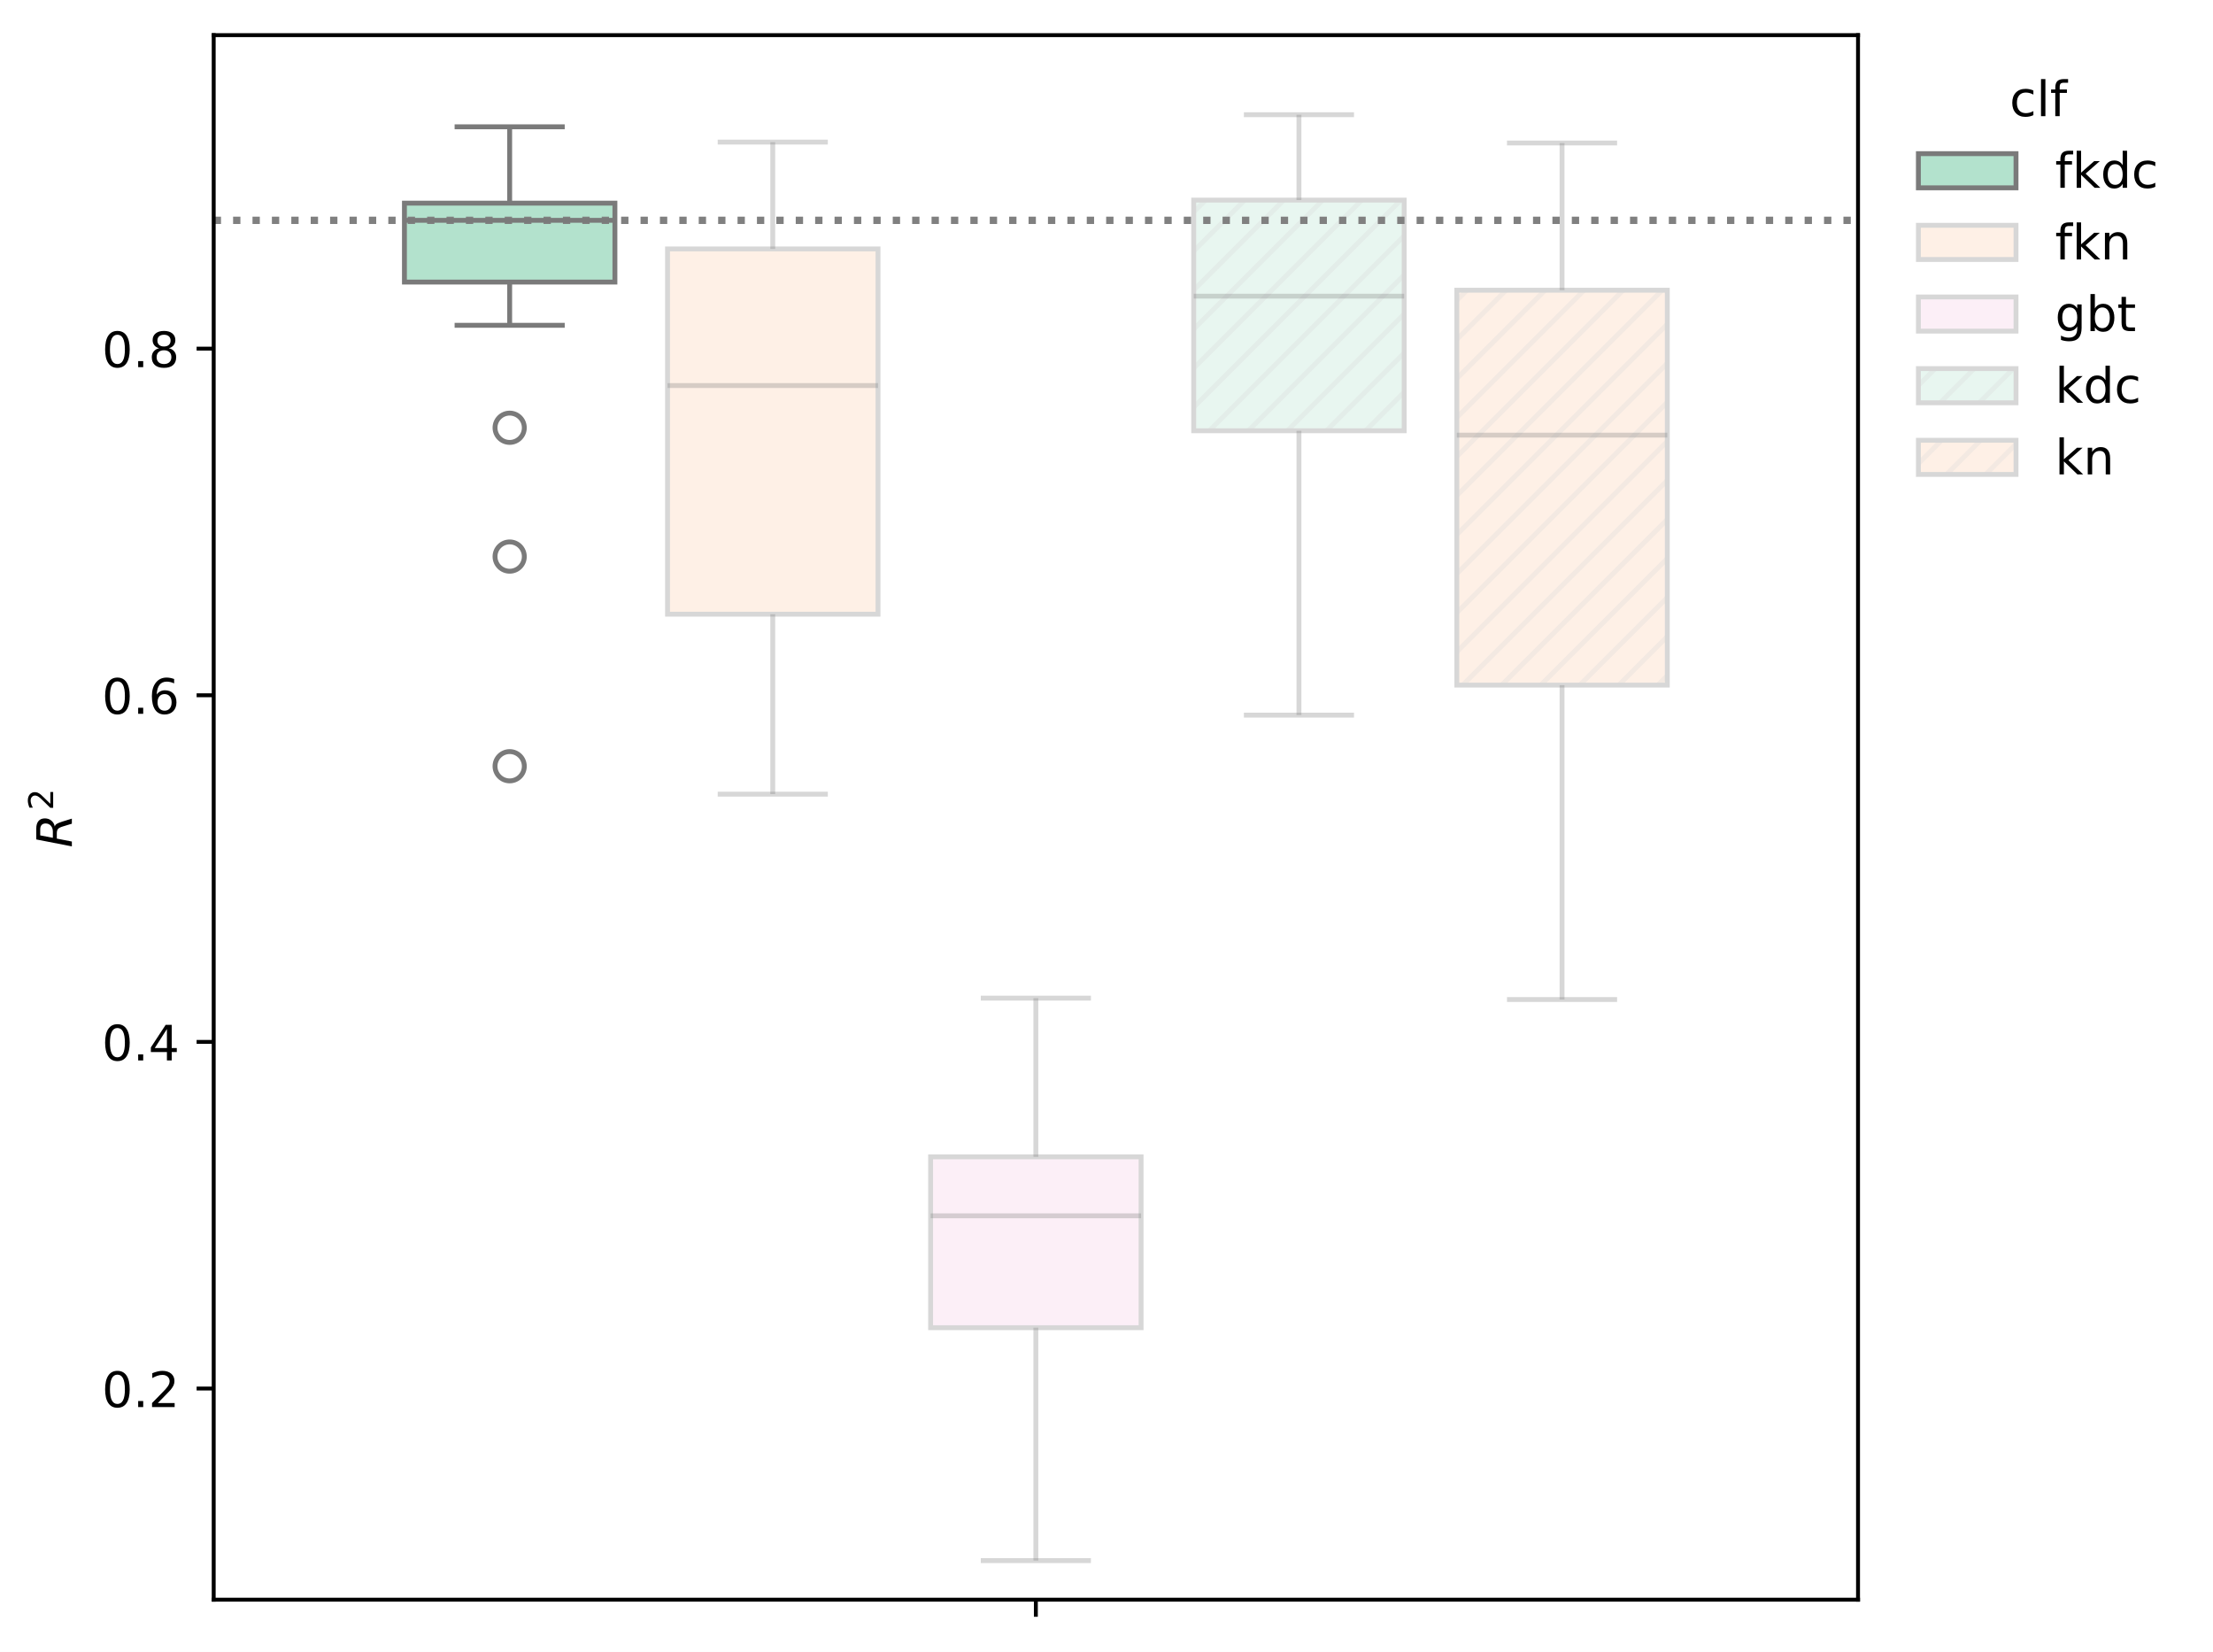
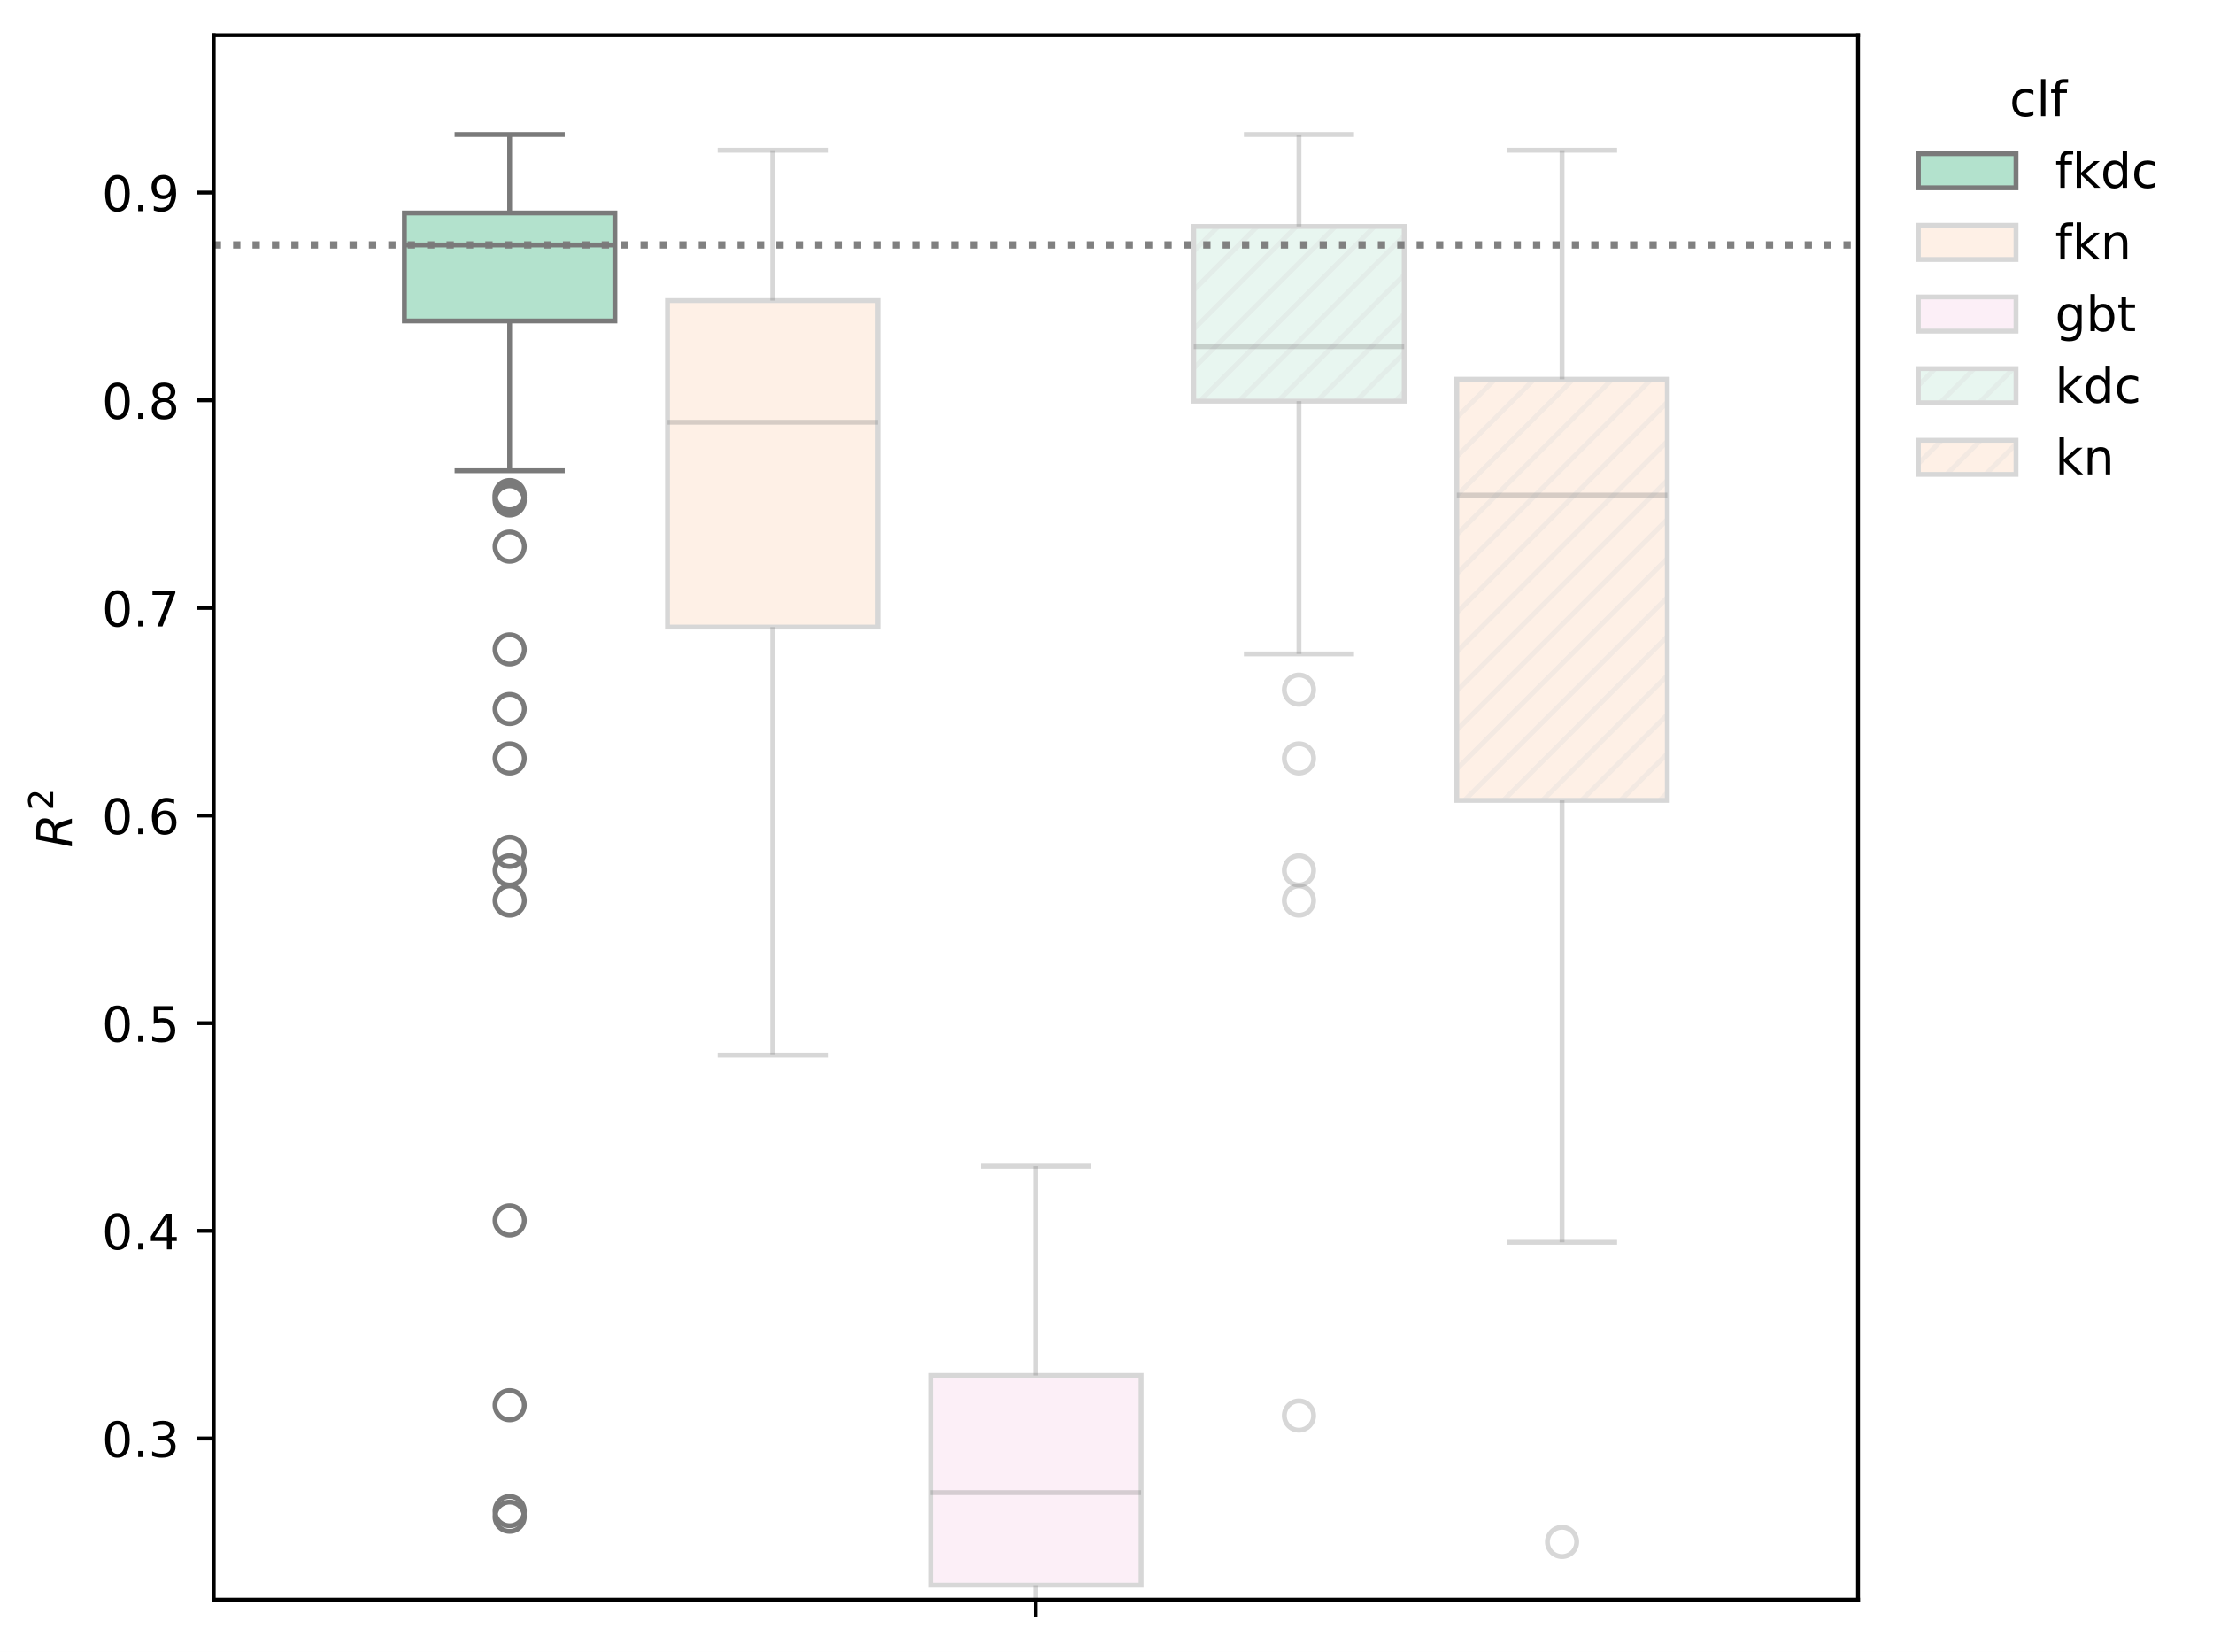
<svg xmlns="http://www.w3.org/2000/svg" xmlns:xlink="http://www.w3.org/1999/xlink" width="453.398pt" height="338.4pt" viewBox="0 0 453.398 338.4" version="1.1">
  <defs>
    <style type="text/css">*{stroke-linejoin: round; stroke-linecap: butt}</style>
  </defs>
  <g id="figure_1">
    <g id="patch_1">
      <path d="M 0 338.4  L 453.398 338.4  L 453.398 0  L 0 0  z " style="fill: #ffffff" />
    </g>
    <g id="axes_1">
      <g id="patch_2">
        <path d="M 43.781 327.7  L 380.671 327.7  L 380.671 7.2  L 43.781 7.2  z " style="fill: #ffffff" />
      </g>
      <g id="patch_3">
-         <path d="M 212.226 355.454  L 212.226 355.454  L 212.226 355.454  L 212.226 355.454  z " clip-path="url(#pb12004e272)" style="fill: #b3e2cd; stroke: #7a7a7a; stroke-linejoin: miter" />
+         <path d="M 212.226 422.288  L 212.226 422.288  L 212.226 422.288  L 212.226 422.288  z " clip-path="url(#p1135c76507)" style="fill: #b3e2cd; stroke: #7a7a7a; stroke-linejoin: miter" />
      </g>
      <g id="patch_4">
-         <path d="M 212.226 355.454  L 212.226 355.454  L 212.226 355.454  L 212.226 355.454  z " clip-path="url(#pb12004e272)" style="fill: #fdcdac; stroke: #7a7a7a; stroke-linejoin: miter" />
+         <path d="M 212.226 422.288  L 212.226 422.288  L 212.226 422.288  L 212.226 422.288  z " clip-path="url(#p1135c76507)" style="fill: #fdcdac; stroke: #7a7a7a; stroke-linejoin: miter" />
      </g>
      <g id="patch_5">
-         <path d="M 212.226 355.454  L 212.226 355.454  L 212.226 355.454  L 212.226 355.454  z " clip-path="url(#pb12004e272)" style="fill: #f4cae4; stroke: #7a7a7a; stroke-linejoin: miter" />
+         <path d="M 212.226 422.288  L 212.226 422.288  L 212.226 422.288  L 212.226 422.288  z " clip-path="url(#p1135c76507)" style="fill: #f4cae4; stroke: #7a7a7a; stroke-linejoin: miter" />
      </g>
      <g id="patch_6">
-         <path d="M 212.226 355.454  L 212.226 355.454  L 212.226 355.454  L 212.226 355.454  z " clip-path="url(#pb12004e272)" style="fill: #b3e2cd; stroke: #7a7a7a; stroke-linejoin: miter" />
+         <path d="M 212.226 422.288  L 212.226 422.288  L 212.226 422.288  L 212.226 422.288  z " clip-path="url(#p1135c76507)" style="fill: #b3e2cd; stroke: #7a7a7a; stroke-linejoin: miter" />
      </g>
      <g id="patch_7">
-         <path d="M 212.226 355.454  L 212.226 355.454  L 212.226 355.454  L 212.226 355.454  z " clip-path="url(#pb12004e272)" style="fill: #fdcdac; stroke: #7a7a7a; stroke-linejoin: miter" />
+         <path d="M 212.226 422.288  L 212.226 422.288  L 212.226 422.288  L 212.226 422.288  z " clip-path="url(#p1135c76507)" style="fill: #fdcdac; stroke: #7a7a7a; stroke-linejoin: miter" />
      </g>
      <g id="matplotlib.axis_1">
        <g id="xtick_1">
          <g id="line2d_1">
            <defs>
              <path id="m38f3b05bbe" d="M 0 0  L 0 3.5  " style="stroke: #000000; stroke-width: 0.8" />
            </defs>
            <g>
              <use xlink:href="#m38f3b05bbe" x="212.226" y="327.7" style="stroke: #000000; stroke-width: 0.8" />
            </g>
          </g>
        </g>
      </g>
      <g id="matplotlib.axis_2">
        <g id="ytick_1">
          <g id="line2d_2">
            <defs>
              <path id="mbd2f377c6c" d="M 0 0  L -3.5 0  " style="stroke: #000000; stroke-width: 0.8" />
            </defs>
            <g>
-               <use xlink:href="#mbd2f377c6c" x="43.781" y="284.444" style="stroke: #000000; stroke-width: 0.8" />
+               <use xlink:href="#mbd2f377c6c" x="43.781" y="294.678" style="stroke: #000000; stroke-width: 0.8" />
            </g>
          </g>
          <g id="text_1">
-             <g transform="translate(20.87813 288.2431) scale(0.1 -0.1)">
+             <g transform="translate(20.87813 298.4768) scale(0.1 -0.1)">
              <defs>
                <path id="DejaVuSans-30" d="M 2034 4250  Q 1547 4250 1301 3770  Q 1056 3291 1056 2328  Q 1056 1369 1301 889  Q 1547 409 2034 409  Q 2525 409 2770 889  Q 3016 1369 3016 2328  Q 3016 3291 2770 3770  Q 2525 4250 2034 4250  z M 2034 4750  Q 2819 4750 3233 4129  Q 3647 3509 3647 2328  Q 3647 1150 3233 529  Q 2819 -91 2034 -91  Q 1250 -91 836 529  Q 422 1150 422 2328  Q 422 3509 836 4129  Q 1250 4750 2034 4750  z " transform="scale(0.015625)" />
                <path id="DejaVuSans-2e" d="M 684 794  L 1344 794  L 1344 0  L 684 0  L 684 794  z " transform="scale(0.015625)" />
-                 <path id="DejaVuSans-32" d="M 1228 531  L 3431 531  L 3431 0  L 469 0  L 469 531  Q 828 903 1448 1529  Q 2069 2156 2228 2338  Q 2531 2678 2651 2914  Q 2772 3150 2772 3378  Q 2772 3750 2511 3984  Q 2250 4219 1831 4219  Q 1534 4219 1204 4116  Q 875 4013 500 3803  L 500 4441  Q 881 4594 1212 4672  Q 1544 4750 1819 4750  Q 2544 4750 2975 4387  Q 3406 4025 3406 3419  Q 3406 3131 3298 2873  Q 3191 2616 2906 2266  Q 2828 2175 2409 1742  Q 1991 1309 1228 531  z " transform="scale(0.015625)" />
-               </defs>
-               <use xlink:href="#DejaVuSans-30" />
-               <use xlink:href="#DejaVuSans-2e" transform="translate(63.62305 0)" />
-               <use xlink:href="#DejaVuSans-32" transform="translate(95.41016 0)" />
+                 <path id="DejaVuSans-33" d="M 2597 2516  Q 3050 2419 3304 2112  Q 3559 1806 3559 1356  Q 3559 666 3084 287  Q 2609 -91 1734 -91  Q 1441 -91 1130 -33  Q 819 25 488 141  L 488 750  Q 750 597 1062 519  Q 1375 441 1716 441  Q 2309 441 2620 675  Q 2931 909 2931 1356  Q 2931 1769 2642 2001  Q 2353 2234 1838 2234  L 1294 2234  L 1294 2753  L 1863 2753  Q 2328 2753 2575 2939  Q 2822 3125 2822 3475  Q 2822 3834 2567 4026  Q 2313 4219 1838 4219  Q 1578 4219 1281 4162  Q 984 4106 628 3988  L 628 4550  Q 988 4650 1302 4700  Q 1616 4750 1894 4750  Q 2613 4750 3031 4423  Q 3450 4097 3450 3541  Q 3450 3153 3228 2886  Q 3006 2619 2597 2516  z " transform="scale(0.015625)" />
+               </defs>
+               <use xlink:href="#DejaVuSans-30" />
+               <use xlink:href="#DejaVuSans-2e" transform="translate(63.62305 0)" />
+               <use xlink:href="#DejaVuSans-33" transform="translate(95.41016 0)" />
            </g>
          </g>
        </g>
        <g id="ytick_2">
          <g id="line2d_3">
            <g>
-               <use xlink:href="#mbd2f377c6c" x="43.781" y="213.434" style="stroke: #000000; stroke-width: 0.8" />
+               <use xlink:href="#mbd2f377c6c" x="43.781" y="252.141" style="stroke: #000000; stroke-width: 0.8" />
            </g>
          </g>
          <g id="text_2">
-             <g transform="translate(20.87813 217.2334) scale(0.1 -0.1)">
+             <g transform="translate(20.87813 255.9399) scale(0.1 -0.1)">
              <defs>
                <path id="DejaVuSans-34" d="M 2419 4116  L 825 1625  L 2419 1625  L 2419 4116  z M 2253 4666  L 3047 4666  L 3047 1625  L 3713 1625  L 3713 1100  L 3047 1100  L 3047 0  L 2419 0  L 2419 1100  L 313 1100  L 313 1709  L 2253 4666  z " transform="scale(0.015625)" />
              </defs>
              <use xlink:href="#DejaVuSans-30" />
              <use xlink:href="#DejaVuSans-2e" transform="translate(63.62305 0)" />
              <use xlink:href="#DejaVuSans-34" transform="translate(95.41016 0)" />
            </g>
          </g>
        </g>
        <g id="ytick_3">
          <g id="line2d_4">
            <g>
-               <use xlink:href="#mbd2f377c6c" x="43.781" y="142.424" style="stroke: #000000; stroke-width: 0.8" />
+               <use xlink:href="#mbd2f377c6c" x="43.781" y="209.604" style="stroke: #000000; stroke-width: 0.8" />
            </g>
          </g>
          <g id="text_3">
-             <g transform="translate(20.87813 146.2237) scale(0.1 -0.1)">
-               <defs>
-                 <path id="DejaVuSans-36" d="M 2113 2584  Q 1688 2584 1439 2293  Q 1191 2003 1191 1497  Q 1191 994 1439 701  Q 1688 409 2113 409  Q 2538 409 2786 701  Q 3034 994 3034 1497  Q 3034 2003 2786 2293  Q 2538 2584 2113 2584  z M 3366 4563  L 3366 3988  Q 3128 4100 2886 4159  Q 2644 4219 2406 4219  Q 1781 4219 1451 3797  Q 1122 3375 1075 2522  Q 1259 2794 1537 2939  Q 1816 3084 2150 3084  Q 2853 3084 3261 2657  Q 3669 2231 3669 1497  Q 3669 778 3244 343  Q 2819 -91 2113 -91  Q 1303 -91 875 529  Q 447 1150 447 2328  Q 447 3434 972 4092  Q 1497 4750 2381 4750  Q 2619 4750 2861 4703  Q 3103 4656 3366 4563  z " transform="scale(0.015625)" />
-               </defs>
-               <use xlink:href="#DejaVuSans-30" />
-               <use xlink:href="#DejaVuSans-2e" transform="translate(63.62305 0)" />
-               <use xlink:href="#DejaVuSans-36" transform="translate(95.41016 0)" />
+             <g transform="translate(20.87813 213.403) scale(0.1 -0.1)">
+               <defs>
+                 <path id="DejaVuSans-35" d="M 691 4666  L 3169 4666  L 3169 4134  L 1269 4134  L 1269 2991  Q 1406 3038 1543 3061  Q 1681 3084 1819 3084  Q 2600 3084 3056 2656  Q 3513 2228 3513 1497  Q 3513 744 3044 326  Q 2575 -91 1722 -91  Q 1428 -91 1123 -41  Q 819 9 494 109  L 494 744  Q 775 591 1075 516  Q 1375 441 1709 441  Q 2250 441 2565 725  Q 2881 1009 2881 1497  Q 2881 1984 2565 2268  Q 2250 2553 1709 2553  Q 1456 2553 1204 2497  Q 953 2441 691 2322  L 691 4666  z " transform="scale(0.015625)" />
+               </defs>
+               <use xlink:href="#DejaVuSans-30" />
+               <use xlink:href="#DejaVuSans-2e" transform="translate(63.62305 0)" />
+               <use xlink:href="#DejaVuSans-35" transform="translate(95.41016 0)" />
            </g>
          </g>
        </g>
        <g id="ytick_4">
          <g id="line2d_5">
            <g>
-               <use xlink:href="#mbd2f377c6c" x="43.781" y="71.415" style="stroke: #000000; stroke-width: 0.8" />
+               <use xlink:href="#mbd2f377c6c" x="43.781" y="167.067" style="stroke: #000000; stroke-width: 0.8" />
            </g>
          </g>
          <g id="text_4">
-             <g transform="translate(20.87813 75.21394) scale(0.1 -0.1)">
+             <g transform="translate(20.87813 170.866) scale(0.1 -0.1)">
+               <defs>
+                 <path id="DejaVuSans-36" d="M 2113 2584  Q 1688 2584 1439 2293  Q 1191 2003 1191 1497  Q 1191 994 1439 701  Q 1688 409 2113 409  Q 2538 409 2786 701  Q 3034 994 3034 1497  Q 3034 2003 2786 2293  Q 2538 2584 2113 2584  z M 3366 4563  L 3366 3988  Q 3128 4100 2886 4159  Q 2644 4219 2406 4219  Q 1781 4219 1451 3797  Q 1122 3375 1075 2522  Q 1259 2794 1537 2939  Q 1816 3084 2150 3084  Q 2853 3084 3261 2657  Q 3669 2231 3669 1497  Q 3669 778 3244 343  Q 2819 -91 2113 -91  Q 1303 -91 875 529  Q 447 1150 447 2328  Q 447 3434 972 4092  Q 1497 4750 2381 4750  Q 2619 4750 2861 4703  Q 3103 4656 3366 4563  z " transform="scale(0.015625)" />
+               </defs>
+               <use xlink:href="#DejaVuSans-30" />
+               <use xlink:href="#DejaVuSans-2e" transform="translate(63.62305 0)" />
+               <use xlink:href="#DejaVuSans-36" transform="translate(95.41016 0)" />
+             </g>
+           </g>
+         </g>
+         <g id="ytick_5">
+           <g id="line2d_6">
+             <g>
+               <use xlink:href="#mbd2f377c6c" x="43.781" y="124.53" style="stroke: #000000; stroke-width: 0.8" />
+             </g>
+           </g>
+           <g id="text_5">
+             <g transform="translate(20.87813 128.3291) scale(0.1 -0.1)">
+               <defs>
+                 <path id="DejaVuSans-37" d="M 525 4666  L 3525 4666  L 3525 4397  L 1831 0  L 1172 0  L 2766 4134  L 525 4134  L 525 4666  z " transform="scale(0.015625)" />
+               </defs>
+               <use xlink:href="#DejaVuSans-30" />
+               <use xlink:href="#DejaVuSans-2e" transform="translate(63.62305 0)" />
+               <use xlink:href="#DejaVuSans-37" transform="translate(95.41016 0)" />
+             </g>
+           </g>
+         </g>
+         <g id="ytick_6">
+           <g id="line2d_7">
+             <g>
+               <use xlink:href="#mbd2f377c6c" x="43.781" y="81.993" style="stroke: #000000; stroke-width: 0.8" />
+             </g>
+           </g>
+           <g id="text_6">
+             <g transform="translate(20.87813 85.79215) scale(0.1 -0.1)">
              <defs>
                <path id="DejaVuSans-38" d="M 2034 2216  Q 1584 2216 1326 1975  Q 1069 1734 1069 1313  Q 1069 891 1326 650  Q 1584 409 2034 409  Q 2484 409 2743 651  Q 3003 894 3003 1313  Q 3003 1734 2745 1975  Q 2488 2216 2034 2216  z M 1403 2484  Q 997 2584 770 2862  Q 544 3141 544 3541  Q 544 4100 942 4425  Q 1341 4750 2034 4750  Q 2731 4750 3128 4425  Q 3525 4100 3525 3541  Q 3525 3141 3298 2862  Q 3072 2584 2669 2484  Q 3125 2378 3379 2068  Q 3634 1759 3634 1313  Q 3634 634 3220 271  Q 2806 -91 2034 -91  Q 1263 -91 848 271  Q 434 634 434 1313  Q 434 1759 690 2068  Q 947 2378 1403 2484  z M 1172 3481  Q 1172 3119 1398 2916  Q 1625 2713 2034 2713  Q 2441 2713 2670 2916  Q 2900 3119 2900 3481  Q 2900 3844 2670 4047  Q 2441 4250 2034 4250  Q 1625 4250 1398 4047  Q 1172 3844 1172 3481  z " transform="scale(0.015625)" />
              </defs>
              <use xlink:href="#DejaVuSans-30" />
              <use xlink:href="#DejaVuSans-2e" transform="translate(63.62305 0)" />
              <use xlink:href="#DejaVuSans-38" transform="translate(95.41016 0)" />
            </g>
          </g>
        </g>
-         <g id="text_5">
+         <g id="ytick_7">
+           <g id="line2d_8">
+             <g>
+               <use xlink:href="#mbd2f377c6c" x="43.781" y="39.456" style="stroke: #000000; stroke-width: 0.8" />
+             </g>
+           </g>
+           <g id="text_7">
+             <g transform="translate(20.87813 43.25521) scale(0.1 -0.1)">
+               <defs>
+                 <path id="DejaVuSans-39" d="M 703 97  L 703 672  Q 941 559 1184 500  Q 1428 441 1663 441  Q 2288 441 2617 861  Q 2947 1281 2994 2138  Q 2813 1869 2534 1725  Q 2256 1581 1919 1581  Q 1219 1581 811 2004  Q 403 2428 403 3163  Q 403 3881 828 4315  Q 1253 4750 1959 4750  Q 2769 4750 3195 4129  Q 3622 3509 3622 2328  Q 3622 1225 3098 567  Q 2575 -91 1691 -91  Q 1453 -91 1209 -44  Q 966 3 703 97  z M 1959 2075  Q 2384 2075 2632 2365  Q 2881 2656 2881 3163  Q 2881 3666 2632 3958  Q 2384 4250 1959 4250  Q 1534 4250 1286 3958  Q 1038 3666 1038 3163  Q 1038 2656 1286 2365  Q 1534 2075 1959 2075  z " transform="scale(0.015625)" />
+               </defs>
+               <use xlink:href="#DejaVuSans-30" />
+               <use xlink:href="#DejaVuSans-2e" transform="translate(63.62305 0)" />
+               <use xlink:href="#DejaVuSans-39" transform="translate(95.41016 0)" />
+             </g>
+           </g>
+         </g>
+         <g id="text_8">
          <g transform="translate(14.79844 173.65) rotate(-90) scale(0.1 -0.1)">
            <defs>
              <path id="DejaVuSans-Oblique-52" d="M 1613 4147  L 1294 2491  L 2106 2491  Q 2584 2491 2879 2755  Q 3175 3019 3175 3444  Q 3175 3784 2976 3965  Q 2778 4147 2406 4147  L 1613 4147  z M 2772 2241  Q 2972 2194 3105 2009  Q 3238 1825 3413 1275  L 3809 0  L 3144 0  L 2778 1197  Q 2638 1659 2453 1815  Q 2269 1972 1888 1972  L 1191 1972  L 806 0  L 172 0  L 1081 4666  L 2503 4666  Q 3150 4666 3495 4373  Q 3841 4081 3841 3531  Q 3841 3044 3547 2687  Q 3253 2331 2772 2241  z " transform="scale(0.015625)" />
+               <path id="DejaVuSans-32" d="M 1228 531  L 3431 531  L 3431 0  L 469 0  L 469 531  Q 828 903 1448 1529  Q 2069 2156 2228 2338  Q 2531 2678 2651 2914  Q 2772 3150 2772 3378  Q 2772 3750 2511 3984  Q 2250 4219 1831 4219  Q 1534 4219 1204 4116  Q 875 4013 500 3803  L 500 4441  Q 881 4594 1212 4672  Q 1544 4750 1819 4750  Q 2544 4750 2975 4387  Q 3406 4025 3406 3419  Q 3406 3131 3298 2873  Q 3191 2616 2906 2266  Q 2828 2175 2409 1742  Q 1991 1309 1228 531  z " transform="scale(0.015625)" />
            </defs>
            <use xlink:href="#DejaVuSans-Oblique-52" transform="translate(0 0.765625)" />
            <use xlink:href="#DejaVuSans-32" transform="translate(76.49919 39.04688) scale(0.7)" />
          </g>
        </g>
      </g>
      <g id="patch_8">
-         <path d="M 82.86 57.782  L 125.982 57.782  L 125.982 41.616  L 82.86 41.616  L 82.86 57.782  z " clip-path="url(#pb12004e272)" style="fill: #b3e2cd; stroke: #7a7a7a; stroke-linejoin: miter" />
-       </g>
-       <g id="line2d_6">
-         <path d="M 104.421 57.782  L 104.421 66.633  " clip-path="url(#pb12004e272)" style="fill: none; stroke: #7a7a7a" />
-       </g>
-       <g id="line2d_7">
-         <path d="M 104.421 41.616  L 104.421 25.978  " clip-path="url(#pb12004e272)" style="fill: none; stroke: #7a7a7a" />
-       </g>
-       <g id="line2d_8">
-         <path d="M 93.641 66.633  L 115.202 66.633  " clip-path="url(#pb12004e272)" style="fill: none; stroke: #7a7a7a; stroke-linecap: square" />
+         <path d="M 82.86 65.752  L 125.982 65.752  L 125.982 43.629  L 82.86 43.629  L 82.86 65.752  z " clip-path="url(#p1135c76507)" style="fill: #b3e2cd; stroke: #7a7a7a; stroke-linejoin: miter" />
      </g>
      <g id="line2d_9">
-         <path d="M 93.641 25.978  L 115.202 25.978  " clip-path="url(#pb12004e272)" style="fill: none; stroke: #7a7a7a; stroke-linecap: square" />
+         <path d="M 104.421 65.752  L 104.421 96.426  " clip-path="url(#p1135c76507)" style="fill: none; stroke: #7a7a7a" />
      </g>
      <g id="line2d_10">
+         <path d="M 104.421 43.629  L 104.421 27.558  " clip-path="url(#p1135c76507)" style="fill: none; stroke: #7a7a7a" />
+       </g>
+       <g id="line2d_11">
+         <path d="M 93.641 96.426  L 115.202 96.426  " clip-path="url(#p1135c76507)" style="fill: none; stroke: #7a7a7a; stroke-linecap: square" />
+       </g>
+       <g id="line2d_12">
+         <path d="M 93.641 27.558  L 115.202 27.558  " clip-path="url(#p1135c76507)" style="fill: none; stroke: #7a7a7a; stroke-linecap: square" />
+       </g>
+       <g id="line2d_13">
        <defs>
          <path id="mf2d42e0765" d="M 0 3  C 0.796 3 1.559 2.684 2.121 2.121  C 2.684 1.559 3 0.796 3 0  C 3 -0.796 2.684 -1.559 2.121 -2.121  C 1.559 -2.684 0.796 -3 0 -3  C -0.796 -3 -1.559 -2.684 -2.121 -2.121  C -2.684 -1.559 -3 -0.796 -3 0  C -3 0.796 -2.684 1.559 -2.121 2.121  C -1.559 2.684 -0.796 3 0 3  z " style="stroke: #7a7a7a" />
        </defs>
-         <g clip-path="url(#pb12004e272)">
-           <use xlink:href="#mf2d42e0765" x="104.421" y="87.627" style="fill-opacity: 0; stroke: #7a7a7a" />
-           <use xlink:href="#mf2d42e0765" x="104.421" y="114.014" style="fill-opacity: 0; stroke: #7a7a7a" />
-           <use xlink:href="#mf2d42e0765" x="104.421" y="156.965" style="fill-opacity: 0; stroke: #7a7a7a" />
+         <g clip-path="url(#p1135c76507)">
+           <use xlink:href="#mf2d42e0765" x="104.421" y="155.365" style="fill-opacity: 0; stroke: #7a7a7a" />
+           <use xlink:href="#mf2d42e0765" x="104.421" y="101.416" style="fill-opacity: 0; stroke: #7a7a7a" />
+           <use xlink:href="#mf2d42e0765" x="104.421" y="287.852" style="fill-opacity: 0; stroke: #7a7a7a" />
+           <use xlink:href="#mf2d42e0765" x="104.421" y="178.305" style="fill-opacity: 0; stroke: #7a7a7a" />
+           <use xlink:href="#mf2d42e0765" x="104.421" y="250" style="fill-opacity: 0; stroke: #7a7a7a" />
+           <use xlink:href="#mf2d42e0765" x="104.421" y="174.501" style="fill-opacity: 0; stroke: #7a7a7a" />
+           <use xlink:href="#mf2d42e0765" x="104.421" y="102.525" style="fill-opacity: 0; stroke: #7a7a7a" />
+           <use xlink:href="#mf2d42e0765" x="104.421" y="111.976" style="fill-opacity: 0; stroke: #7a7a7a" />
+           <use xlink:href="#mf2d42e0765" x="104.421" y="310.711" style="fill-opacity: 0; stroke: #7a7a7a" />
+           <use xlink:href="#mf2d42e0765" x="104.421" y="309.549" style="fill-opacity: 0; stroke: #7a7a7a" />
+           <use xlink:href="#mf2d42e0765" x="104.421" y="133.03" style="fill-opacity: 0; stroke: #7a7a7a" />
+           <use xlink:href="#mf2d42e0765" x="104.421" y="101.904" style="fill-opacity: 0; stroke: #7a7a7a" />
+           <use xlink:href="#mf2d42e0765" x="104.421" y="184.487" style="fill-opacity: 0; stroke: #7a7a7a" />
+           <use xlink:href="#mf2d42e0765" x="104.421" y="145.243" style="fill-opacity: 0; stroke: #7a7a7a" />
        </g>
      </g>
      <g id="patch_9">
-         <path d="M 136.763 125.817  L 179.885 125.817  L 179.885 50.994  L 136.763 50.994  L 136.763 125.817  z " clip-path="url(#pb12004e272)" style="fill: #fdcdac; opacity: 0.3; stroke: #7a7a7a; stroke-linejoin: miter" />
-       </g>
-       <g id="line2d_11">
-         <path d="M 158.324 125.817  L 158.324 162.684  " clip-path="url(#pb12004e272)" style="fill: none; stroke: #7a7a7a; stroke-opacity: 0.3" />
-       </g>
-       <g id="line2d_12">
-         <path d="M 158.324 50.994  L 158.324 29.108  " clip-path="url(#pb12004e272)" style="fill: none; stroke: #7a7a7a; stroke-opacity: 0.3" />
-       </g>
-       <g id="line2d_13">
-         <path d="M 147.543 162.684  L 169.104 162.684  " clip-path="url(#pb12004e272)" style="fill: none; stroke: #7a7a7a; stroke-opacity: 0.3; stroke-linecap: square" />
+         <path d="M 136.763 128.457  L 179.885 128.457  L 179.885 61.579  L 136.763 61.579  L 136.763 128.457  z " clip-path="url(#p1135c76507)" style="fill: #fdcdac; opacity: 0.3; stroke: #7a7a7a; stroke-linejoin: miter" />
      </g>
      <g id="line2d_14">
-         <path d="M 147.543 29.108  L 169.104 29.108  " clip-path="url(#pb12004e272)" style="fill: none; stroke: #7a7a7a; stroke-opacity: 0.3; stroke-linecap: square" />
+         <path d="M 158.324 128.457  L 158.324 216.123  " clip-path="url(#p1135c76507)" style="fill: none; stroke: #7a7a7a; stroke-opacity: 0.3" />
      </g>
      <g id="line2d_15">
+         <path d="M 158.324 61.579  L 158.324 30.775  " clip-path="url(#p1135c76507)" style="fill: none; stroke: #7a7a7a; stroke-opacity: 0.3" />
+       </g>
+       <g id="line2d_16">
+         <path d="M 147.543 216.123  L 169.104 216.123  " clip-path="url(#p1135c76507)" style="fill: none; stroke: #7a7a7a; stroke-opacity: 0.3; stroke-linecap: square" />
+       </g>
+       <g id="line2d_17">
+         <path d="M 147.543 30.775  L 169.104 30.775  " clip-path="url(#p1135c76507)" style="fill: none; stroke: #7a7a7a; stroke-opacity: 0.3; stroke-linecap: square" />
+       </g>
+       <g id="line2d_18">
        <defs>
          <path id="mc371cef19e" d="M 0 3  C 0.796 3 1.559 2.684 2.121 2.121  C 2.684 1.559 3 0.796 3 0  C 3 -0.796 2.684 -1.559 2.121 -2.121  C 1.559 -2.684 0.796 -3 0 -3  C -0.796 -3 -1.559 -2.684 -2.121 -2.121  C -2.684 -1.559 -3 -0.796 -3 0  C -3 0.796 -2.684 1.559 -2.121 2.121  C -1.559 2.684 -0.796 3 0 3  z " style="stroke: #7a7a7a; stroke-opacity: 0.3" />
        </defs>
-         <g clip-path="url(#pb12004e272)">
-           <use xlink:href="#mc371cef19e" x="158.324" y="349.487" style="fill-opacity: 0; stroke: #7a7a7a; stroke-opacity: 0.3" />
-           <use xlink:href="#mc371cef19e" x="158.324" y="337.631" style="fill-opacity: 0; stroke: #7a7a7a; stroke-opacity: 0.3" />
+         <g clip-path="url(#p1135c76507)">
+           <use xlink:href="#mc371cef19e" x="158.324" y="407.039" style="fill-opacity: 0; stroke: #7a7a7a; stroke-opacity: 0.3" />
+           <use xlink:href="#mc371cef19e" x="158.324" y="400.936" style="fill-opacity: 0; stroke: #7a7a7a; stroke-opacity: 0.3" />
+           <use xlink:href="#mc371cef19e" x="158.324" y="390.898" style="fill-opacity: 0; stroke: #7a7a7a; stroke-opacity: 0.3" />
+           <use xlink:href="#mc371cef19e" x="158.324" y="434.708" style="fill-opacity: 0; stroke: #7a7a7a; stroke-opacity: 0.3" />
+           <use xlink:href="#mc371cef19e" x="158.324" y="373.862" style="fill-opacity: 0; stroke: #7a7a7a; stroke-opacity: 0.3" />
+           <use xlink:href="#mc371cef19e" x="158.324" y="395.164" style="fill-opacity: 0; stroke: #7a7a7a; stroke-opacity: 0.3" />
+           <use xlink:href="#mc371cef19e" x="158.324" y="415.14" style="fill-opacity: 0; stroke: #7a7a7a; stroke-opacity: 0.3" />
        </g>
      </g>
      <g id="patch_10">
-         <path d="M 190.665 271.981  L 233.787 271.981  L 233.787 236.983  L 190.665 236.983  L 190.665 271.981  z " clip-path="url(#pb12004e272)" style="fill: #f4cae4; opacity: 0.3; stroke: #7a7a7a; stroke-linejoin: miter" />
-       </g>
-       <g id="line2d_16">
-         <path d="M 212.226 271.981  L 212.226 319.692  " clip-path="url(#pb12004e272)" style="fill: none; stroke: #7a7a7a; stroke-opacity: 0.3" />
-       </g>
-       <g id="line2d_17">
-         <path d="M 212.226 236.983  L 212.226 204.473  " clip-path="url(#pb12004e272)" style="fill: none; stroke: #7a7a7a; stroke-opacity: 0.3" />
-       </g>
-       <g id="line2d_18">
-         <path d="M 201.446 319.692  L 223.007 319.692  " clip-path="url(#pb12004e272)" style="fill: none; stroke: #7a7a7a; stroke-opacity: 0.3; stroke-linecap: square" />
+         <path d="M 190.665 324.728  L 233.787 324.728  L 233.787 281.745  L 190.665 281.745  L 190.665 324.728  z " clip-path="url(#p1135c76507)" style="fill: #f4cae4; opacity: 0.3; stroke: #7a7a7a; stroke-linejoin: miter" />
      </g>
      <g id="line2d_19">
-         <path d="M 201.446 204.473  L 223.007 204.473  " clip-path="url(#pb12004e272)" style="fill: none; stroke: #7a7a7a; stroke-opacity: 0.3; stroke-linecap: square" />
-       </g>
-       <g id="line2d_20" />
+         <path d="M 212.226 324.728  L 212.226 339.4  " clip-path="url(#p1135c76507)" style="fill: none; stroke: #7a7a7a; stroke-opacity: 0.3" />
+       </g>
+       <g id="line2d_20">
+         <path d="M 212.226 281.745  L 212.226 238.866  " clip-path="url(#p1135c76507)" style="fill: none; stroke: #7a7a7a; stroke-opacity: 0.3" />
+       </g>
+       <g id="line2d_21">
+         <path clip-path="url(#p1135c76507)" style="fill: none; stroke: #7a7a7a; stroke-opacity: 0.3; stroke-linecap: square" />
+       </g>
+       <g id="line2d_22">
+         <path d="M 201.446 238.866  L 223.007 238.866  " clip-path="url(#p1135c76507)" style="fill: none; stroke: #7a7a7a; stroke-opacity: 0.3; stroke-linecap: square" />
+       </g>
+       <g id="line2d_23" />
      <g id="patch_11">
-         <path d="M 244.568 88.238  L 287.689 88.238  L 287.689 40.992  L 244.568 40.992  L 244.568 88.238  z " clip-path="url(#pb12004e272)" style="fill: url(#hb7a899ab91); opacity: 0.3; stroke: #7a7a7a; stroke-linejoin: miter" />
-       </g>
-       <g id="line2d_21">
-         <path d="M 266.128 88.238  L 266.128 146.492  " clip-path="url(#pb12004e272)" style="fill: none; stroke: #7a7a7a; stroke-opacity: 0.3" />
-       </g>
-       <g id="line2d_22">
-         <path d="M 266.128 40.992  L 266.128 23.499  " clip-path="url(#pb12004e272)" style="fill: none; stroke: #7a7a7a; stroke-opacity: 0.3" />
-       </g>
-       <g id="line2d_23">
-         <path d="M 255.348 146.492  L 276.909 146.492  " clip-path="url(#pb12004e272)" style="fill: none; stroke: #7a7a7a; stroke-opacity: 0.3; stroke-linecap: square" />
+         <path d="M 244.568 82.179  L 287.689 82.179  L 287.689 46.389  L 244.568 46.389  L 244.568 82.179  z " clip-path="url(#p1135c76507)" style="fill: url(#hb7a899ab91); opacity: 0.3; stroke: #7a7a7a; stroke-linejoin: miter" />
      </g>
      <g id="line2d_24">
-         <path d="M 255.348 23.499  L 276.909 23.499  " clip-path="url(#pb12004e272)" style="fill: none; stroke: #7a7a7a; stroke-opacity: 0.3; stroke-linecap: square" />
-       </g>
-       <g id="line2d_25" />
+         <path d="M 266.128 82.179  L 266.128 133.962  " clip-path="url(#p1135c76507)" style="fill: none; stroke: #7a7a7a; stroke-opacity: 0.3" />
+       </g>
+       <g id="line2d_25">
+         <path d="M 266.128 46.389  L 266.128 27.558  " clip-path="url(#p1135c76507)" style="fill: none; stroke: #7a7a7a; stroke-opacity: 0.3" />
+       </g>
+       <g id="line2d_26">
+         <path d="M 255.348 133.962  L 276.909 133.962  " clip-path="url(#p1135c76507)" style="fill: none; stroke: #7a7a7a; stroke-opacity: 0.3; stroke-linecap: square" />
+       </g>
+       <g id="line2d_27">
+         <path d="M 255.348 27.558  L 276.909 27.558  " clip-path="url(#p1135c76507)" style="fill: none; stroke: #7a7a7a; stroke-opacity: 0.3; stroke-linecap: square" />
+       </g>
+       <g id="line2d_28">
+         <g clip-path="url(#p1135c76507)">
+           <use xlink:href="#mc371cef19e" x="266.128" y="289.984" style="fill-opacity: 0; stroke: #7a7a7a; stroke-opacity: 0.3" />
+           <use xlink:href="#mc371cef19e" x="266.128" y="141.281" style="fill-opacity: 0; stroke: #7a7a7a; stroke-opacity: 0.3" />
+           <use xlink:href="#mc371cef19e" x="266.128" y="184.487" style="fill-opacity: 0; stroke: #7a7a7a; stroke-opacity: 0.3" />
+           <use xlink:href="#mc371cef19e" x="266.128" y="178.305" style="fill-opacity: 0; stroke: #7a7a7a; stroke-opacity: 0.3" />
+           <use xlink:href="#mc371cef19e" x="266.128" y="155.365" style="fill-opacity: 0; stroke: #7a7a7a; stroke-opacity: 0.3" />
+         </g>
+       </g>
      <g id="patch_12">
-         <path d="M 298.47 140.347  L 341.592 140.347  L 341.592 59.453  L 298.47 59.453  L 298.47 140.347  z " clip-path="url(#pb12004e272)" style="fill: url(#hdb5034f4db); opacity: 0.3; stroke: #7a7a7a; stroke-linejoin: miter" />
-       </g>
-       <g id="line2d_26">
-         <path d="M 320.031 140.347  L 320.031 204.756  " clip-path="url(#pb12004e272)" style="fill: none; stroke: #7a7a7a; stroke-opacity: 0.3" />
-       </g>
-       <g id="line2d_27">
-         <path d="M 320.031 59.453  L 320.031 29.295  " clip-path="url(#pb12004e272)" style="fill: none; stroke: #7a7a7a; stroke-opacity: 0.3" />
-       </g>
-       <g id="line2d_28">
-         <path d="M 309.25 204.756  L 330.811 204.756  " clip-path="url(#pb12004e272)" style="fill: none; stroke: #7a7a7a; stroke-opacity: 0.3; stroke-linecap: square" />
+         <path d="M 298.47 163.965  L 341.592 163.965  L 341.592 77.692  L 298.47 77.692  L 298.47 163.965  z " clip-path="url(#p1135c76507)" style="fill: url(#hdb5034f4db); opacity: 0.3; stroke: #7a7a7a; stroke-linejoin: miter" />
      </g>
      <g id="line2d_29">
-         <path d="M 309.25 29.295  L 330.811 29.295  " clip-path="url(#pb12004e272)" style="fill: none; stroke: #7a7a7a; stroke-opacity: 0.3; stroke-linecap: square" />
-       </g>
-       <g id="line2d_30" />
+         <path d="M 320.031 163.965  L 320.031 254.484  " clip-path="url(#p1135c76507)" style="fill: none; stroke: #7a7a7a; stroke-opacity: 0.3" />
+       </g>
+       <g id="line2d_30">
+         <path d="M 320.031 77.692  L 320.031 30.775  " clip-path="url(#p1135c76507)" style="fill: none; stroke: #7a7a7a; stroke-opacity: 0.3" />
+       </g>
      <g id="line2d_31">
-         <path d="M 43.781 45.136  L 380.671 45.136  " clip-path="url(#pb12004e272)" style="fill: none; stroke-dasharray: 1.5,2.475; stroke-dashoffset: 0; stroke: #808080; stroke-width: 1.5" />
+         <path d="M 309.25 254.484  L 330.811 254.484  " clip-path="url(#p1135c76507)" style="fill: none; stroke: #7a7a7a; stroke-opacity: 0.3; stroke-linecap: square" />
      </g>
      <g id="line2d_32">
-         <path d="M 82.86 45.136  L 125.982 45.136  " clip-path="url(#pb12004e272)" style="fill: none; stroke: #7a7a7a" />
+         <path d="M 309.25 30.775  L 330.811 30.775  " clip-path="url(#p1135c76507)" style="fill: none; stroke: #7a7a7a; stroke-opacity: 0.3; stroke-linecap: square" />
      </g>
      <g id="line2d_33">
-         <path d="M 136.763 78.981  L 179.885 78.981  " clip-path="url(#pb12004e272)" style="fill: none; stroke: #7a7a7a; stroke-opacity: 0.3" />
+         <g clip-path="url(#p1135c76507)">
+           <use xlink:href="#mc371cef19e" x="320.031" y="347.104" style="fill-opacity: 0; stroke: #7a7a7a; stroke-opacity: 0.3" />
+           <use xlink:href="#mc371cef19e" x="320.031" y="369.189" style="fill-opacity: 0; stroke: #7a7a7a; stroke-opacity: 0.3" />
+           <use xlink:href="#mc371cef19e" x="320.031" y="347.968" style="fill-opacity: 0; stroke: #7a7a7a; stroke-opacity: 0.3" />
+           <use xlink:href="#mc371cef19e" x="320.031" y="315.863" style="fill-opacity: 0; stroke: #7a7a7a; stroke-opacity: 0.3" />
+           <use xlink:href="#mc371cef19e" x="320.031" y="373.862" style="fill-opacity: 0; stroke: #7a7a7a; stroke-opacity: 0.3" />
+         </g>
      </g>
      <g id="line2d_34">
-         <path d="M 190.665 249.063  L 233.787 249.063  " clip-path="url(#pb12004e272)" style="fill: none; stroke: #7a7a7a; stroke-opacity: 0.3" />
+         <path d="M 43.781 50.178  L 380.671 50.178  " clip-path="url(#p1135c76507)" style="fill: none; stroke-dasharray: 1.5,2.475; stroke-dashoffset: 0; stroke: #808080; stroke-width: 1.5" />
      </g>
      <g id="line2d_35">
-         <path d="M 244.568 60.67  L 287.689 60.67  " clip-path="url(#pb12004e272)" style="fill: none; stroke: #7a7a7a; stroke-opacity: 0.3" />
+         <path d="M 82.86 50.178  L 125.982 50.178  " clip-path="url(#p1135c76507)" style="fill: none; stroke: #7a7a7a" />
      </g>
      <g id="line2d_36">
-         <path d="M 298.47 89.134  L 341.592 89.134  " clip-path="url(#pb12004e272)" style="fill: none; stroke: #7a7a7a; stroke-opacity: 0.3" />
+         <path d="M 136.763 86.497  L 179.885 86.497  " clip-path="url(#p1135c76507)" style="fill: none; stroke: #7a7a7a; stroke-opacity: 0.3" />
+       </g>
+       <g id="line2d_37">
+         <path d="M 190.665 305.765  L 233.787 305.765  " clip-path="url(#p1135c76507)" style="fill: none; stroke: #7a7a7a; stroke-opacity: 0.3" />
+       </g>
+       <g id="line2d_38">
+         <path d="M 244.568 71.011  L 287.689 71.011  " clip-path="url(#p1135c76507)" style="fill: none; stroke: #7a7a7a; stroke-opacity: 0.3" />
+       </g>
+       <g id="line2d_39">
+         <path d="M 298.47 101.419  L 341.592 101.419  " clip-path="url(#p1135c76507)" style="fill: none; stroke: #7a7a7a; stroke-opacity: 0.3" />
      </g>
      <g id="patch_13">
        <path d="M 43.781 327.7  L 43.781 7.2  " style="fill: none; stroke: #000000; stroke-width: 0.8; stroke-linejoin: miter; stroke-linecap: square" />
      </g>
      <g id="patch_14">
        <path d="M 380.671 327.7  L 380.671 7.2  " style="fill: none; stroke: #000000; stroke-width: 0.8; stroke-linejoin: miter; stroke-linecap: square" />
      </g>
      <g id="patch_15">
        <path d="M 43.781 327.7  L 380.671 327.7  " style="fill: none; stroke: #000000; stroke-width: 0.8; stroke-linejoin: miter; stroke-linecap: square" />
      </g>
      <g id="patch_16">
        <path d="M 43.781 7.2  L 380.671 7.2  " style="fill: none; stroke: #000000; stroke-width: 0.8; stroke-linejoin: miter; stroke-linecap: square" />
      </g>
      <g id="legend_1">
-         <g id="text_6">
+         <g id="text_9">
          <g transform="translate(411.7204 23.79844) scale(0.1 -0.1)">
            <defs>
              <path id="DejaVuSans-63" d="M 3122 3366  L 3122 2828  Q 2878 2963 2633 3030  Q 2388 3097 2138 3097  Q 1578 3097 1268 2742  Q 959 2388 959 1747  Q 959 1106 1268 751  Q 1578 397 2138 397  Q 2388 397 2633 464  Q 2878 531 3122 666  L 3122 134  Q 2881 22 2623 -34  Q 2366 -91 2075 -91  Q 1284 -91 818 406  Q 353 903 353 1747  Q 353 2603 823 3093  Q 1294 3584 2113 3584  Q 2378 3584 2631 3529  Q 2884 3475 3122 3366  z " transform="scale(0.015625)" />
              <path id="DejaVuSans-6c" d="M 603 4863  L 1178 4863  L 1178 0  L 603 0  L 603 4863  z " transform="scale(0.015625)" />
              <path id="DejaVuSans-66" d="M 2375 4863  L 2375 4384  L 1825 4384  Q 1516 4384 1395 4259  Q 1275 4134 1275 3809  L 1275 3500  L 2222 3500  L 2222 3053  L 1275 3053  L 1275 0  L 697 0  L 697 3053  L 147 3053  L 147 3500  L 697 3500  L 697 3744  Q 697 4328 969 4595  Q 1241 4863 1831 4863  L 2375 4863  z " transform="scale(0.015625)" />
            </defs>
            <use xlink:href="#DejaVuSans-63" />
            <use xlink:href="#DejaVuSans-6c" transform="translate(54.98047 0)" />
            <use xlink:href="#DejaVuSans-66" transform="translate(82.76367 0)" />
          </g>
        </g>
        <g id="patch_17">
          <path d="M 393.04 38.477  L 413.04 38.477  L 413.04 31.477  L 393.04 31.477  z " style="fill: #b3e2cd; stroke: #7a7a7a; stroke-linejoin: miter" />
        </g>
-         <g id="text_7">
+         <g id="text_10">
          <g transform="translate(421.0399 38.47656) scale(0.1 -0.1)">
            <defs>
              <path id="DejaVuSans-6b" d="M 581 4863  L 1159 4863  L 1159 1991  L 2875 3500  L 3609 3500  L 1753 1863  L 3688 0  L 2938 0  L 1159 1709  L 1159 0  L 581 0  L 581 4863  z " transform="scale(0.015625)" />
              <path id="DejaVuSans-64" d="M 2906 2969  L 2906 4863  L 3481 4863  L 3481 0  L 2906 0  L 2906 525  Q 2725 213 2448 61  Q 2172 -91 1784 -91  Q 1150 -91 751 415  Q 353 922 353 1747  Q 353 2572 751 3078  Q 1150 3584 1784 3584  Q 2172 3584 2448 3432  Q 2725 3281 2906 2969  z M 947 1747  Q 947 1113 1208 752  Q 1469 391 1925 391  Q 2381 391 2643 752  Q 2906 1113 2906 1747  Q 2906 2381 2643 2742  Q 2381 3103 1925 3103  Q 1469 3103 1208 2742  Q 947 2381 947 1747  z " transform="scale(0.015625)" />
            </defs>
            <use xlink:href="#DejaVuSans-66" />
            <use xlink:href="#DejaVuSans-6b" transform="translate(35.20508 0)" />
            <use xlink:href="#DejaVuSans-64" transform="translate(93.11523 0)" />
            <use xlink:href="#DejaVuSans-63" transform="translate(156.5918 0)" />
          </g>
        </g>
        <g id="patch_18">
          <path d="M 393.04 53.155  L 413.04 53.155  L 413.04 46.155  L 393.04 46.155  z " style="fill: #fdcdac; opacity: 0.3; stroke: #7a7a7a; stroke-linejoin: miter" />
        </g>
-         <g id="text_8">
+         <g id="text_11">
          <g transform="translate(421.0399 53.15469) scale(0.1 -0.1)">
            <defs>
              <path id="DejaVuSans-6e" d="M 3513 2113  L 3513 0  L 2938 0  L 2938 2094  Q 2938 2591 2744 2837  Q 2550 3084 2163 3084  Q 1697 3084 1428 2787  Q 1159 2491 1159 1978  L 1159 0  L 581 0  L 581 3500  L 1159 3500  L 1159 2956  Q 1366 3272 1645 3428  Q 1925 3584 2291 3584  Q 2894 3584 3203 3211  Q 3513 2838 3513 2113  z " transform="scale(0.015625)" />
            </defs>
            <use xlink:href="#DejaVuSans-66" />
            <use xlink:href="#DejaVuSans-6b" transform="translate(35.20508 0)" />
            <use xlink:href="#DejaVuSans-6e" transform="translate(93.11523 0)" />
          </g>
        </g>
        <g id="patch_19">
          <path d="M 393.04 67.833  L 413.04 67.833  L 413.04 60.833  L 393.04 60.833  z " style="fill: #f4cae4; opacity: 0.3; stroke: #7a7a7a; stroke-linejoin: miter" />
        </g>
-         <g id="text_9">
+         <g id="text_12">
          <g transform="translate(421.0399 67.83281) scale(0.1 -0.1)">
            <defs>
              <path id="DejaVuSans-67" d="M 2906 1791  Q 2906 2416 2648 2759  Q 2391 3103 1925 3103  Q 1463 3103 1205 2759  Q 947 2416 947 1791  Q 947 1169 1205 825  Q 1463 481 1925 481  Q 2391 481 2648 825  Q 2906 1169 2906 1791  z M 3481 434  Q 3481 -459 3084 -895  Q 2688 -1331 1869 -1331  Q 1566 -1331 1297 -1286  Q 1028 -1241 775 -1147  L 775 -588  Q 1028 -725 1275 -790  Q 1522 -856 1778 -856  Q 2344 -856 2625 -561  Q 2906 -266 2906 331  L 2906 616  Q 2728 306 2450 153  Q 2172 0 1784 0  Q 1141 0 747 490  Q 353 981 353 1791  Q 353 2603 747 3093  Q 1141 3584 1784 3584  Q 2172 3584 2450 3431  Q 2728 3278 2906 2969  L 2906 3500  L 3481 3500  L 3481 434  z " transform="scale(0.015625)" />
              <path id="DejaVuSans-62" d="M 3116 1747  Q 3116 2381 2855 2742  Q 2594 3103 2138 3103  Q 1681 3103 1420 2742  Q 1159 2381 1159 1747  Q 1159 1113 1420 752  Q 1681 391 2138 391  Q 2594 391 2855 752  Q 3116 1113 3116 1747  z M 1159 2969  Q 1341 3281 1617 3432  Q 1894 3584 2278 3584  Q 2916 3584 3314 3078  Q 3713 2572 3713 1747  Q 3713 922 3314 415  Q 2916 -91 2278 -91  Q 1894 -91 1617 61  Q 1341 213 1159 525  L 1159 0  L 581 0  L 581 4863  L 1159 4863  L 1159 2969  z " transform="scale(0.015625)" />
              <path id="DejaVuSans-74" d="M 1172 4494  L 1172 3500  L 2356 3500  L 2356 3053  L 1172 3053  L 1172 1153  Q 1172 725 1289 603  Q 1406 481 1766 481  L 2356 481  L 2356 0  L 1766 0  Q 1100 0 847 248  Q 594 497 594 1153  L 594 3053  L 172 3053  L 172 3500  L 594 3500  L 594 4494  L 1172 4494  z " transform="scale(0.015625)" />
            </defs>
            <use xlink:href="#DejaVuSans-67" />
            <use xlink:href="#DejaVuSans-62" transform="translate(63.47656 0)" />
            <use xlink:href="#DejaVuSans-74" transform="translate(126.9531 0)" />
          </g>
        </g>
        <g id="patch_20">
          <path d="M 393.04 82.511  L 413.04 82.511  L 413.04 75.511  L 393.04 75.511  z " style="fill: url(#hb7a899ab91); opacity: 0.3; stroke: #7a7a7a; stroke-linejoin: miter" />
        </g>
-         <g id="text_10">
+         <g id="text_13">
          <g transform="translate(421.0399 82.51094) scale(0.1 -0.1)">
            <use xlink:href="#DejaVuSans-6b" />
            <use xlink:href="#DejaVuSans-64" transform="translate(57.91016 0)" />
            <use xlink:href="#DejaVuSans-63" transform="translate(121.3867 0)" />
          </g>
        </g>
        <g id="patch_21">
          <path d="M 393.04 97.189  L 413.04 97.189  L 413.04 90.189  L 393.04 90.189  z " style="fill: url(#hdb5034f4db); opacity: 0.3; stroke: #7a7a7a; stroke-linejoin: miter" />
        </g>
-         <g id="text_11">
+         <g id="text_14">
          <g transform="translate(421.0399 97.18906) scale(0.1 -0.1)">
            <use xlink:href="#DejaVuSans-6b" />
            <use xlink:href="#DejaVuSans-6e" transform="translate(57.91016 0)" />
          </g>
        </g>
      </g>
    </g>
  </g>
  <defs>
-     <clipPath id="pb12004e272">
+     <clipPath id="p1135c76507">
      <rect x="43.781" y="7.2" width="336.89" height="320.5" />
    </clipPath>
  </defs>
  <defs>
    <pattern id="hb7a899ab91" patternUnits="userSpaceOnUse" x="0" y="0" width="72" height="72">
      <rect x="0" y="0" width="73" height="73" fill="#b3e2cd" />
      <path d="M -36 36  L 36 -36  M -32 40  L 40 -32  M -28 44  L 44 -28  M -24 48  L 48 -24  M -20 52  L 52 -20  M -16 56  L 56 -16  M -12 60  L 60 -12  M -8 64  L 64 -8  M -4 68  L 68 -4  M 0 72  L 72 0  M 4 76  L 76 4  M 8 80  L 80 8  M 12 84  L 84 12  M 16 88  L 88 16  M 20 92  L 92 20  M 24 96  L 96 24  M 28 100  L 100 28  M 32 104  L 104 32  M 36 108  L 108 36  " style="fill: #7a7a7a; stroke: #7a7a7a; stroke-width: 1.0; stroke-linecap: butt; stroke-linejoin: miter; stroke-opacity: 0.3" />
    </pattern>
    <pattern id="hdb5034f4db" patternUnits="userSpaceOnUse" x="0" y="0" width="72" height="72">
      <rect x="0" y="0" width="73" height="73" fill="#fdcdac" />
      <path d="M -36 36  L 36 -36  M -32 40  L 40 -32  M -28 44  L 44 -28  M -24 48  L 48 -24  M -20 52  L 52 -20  M -16 56  L 56 -16  M -12 60  L 60 -12  M -8 64  L 64 -8  M -4 68  L 68 -4  M 0 72  L 72 0  M 4 76  L 76 4  M 8 80  L 80 8  M 12 84  L 84 12  M 16 88  L 88 16  M 20 92  L 92 20  M 24 96  L 96 24  M 28 100  L 100 28  M 32 104  L 104 32  M 36 108  L 108 36  " style="fill: #7a7a7a; stroke: #7a7a7a; stroke-width: 1.0; stroke-linecap: butt; stroke-linejoin: miter; stroke-opacity: 0.3" />
    </pattern>
  </defs>
</svg>
